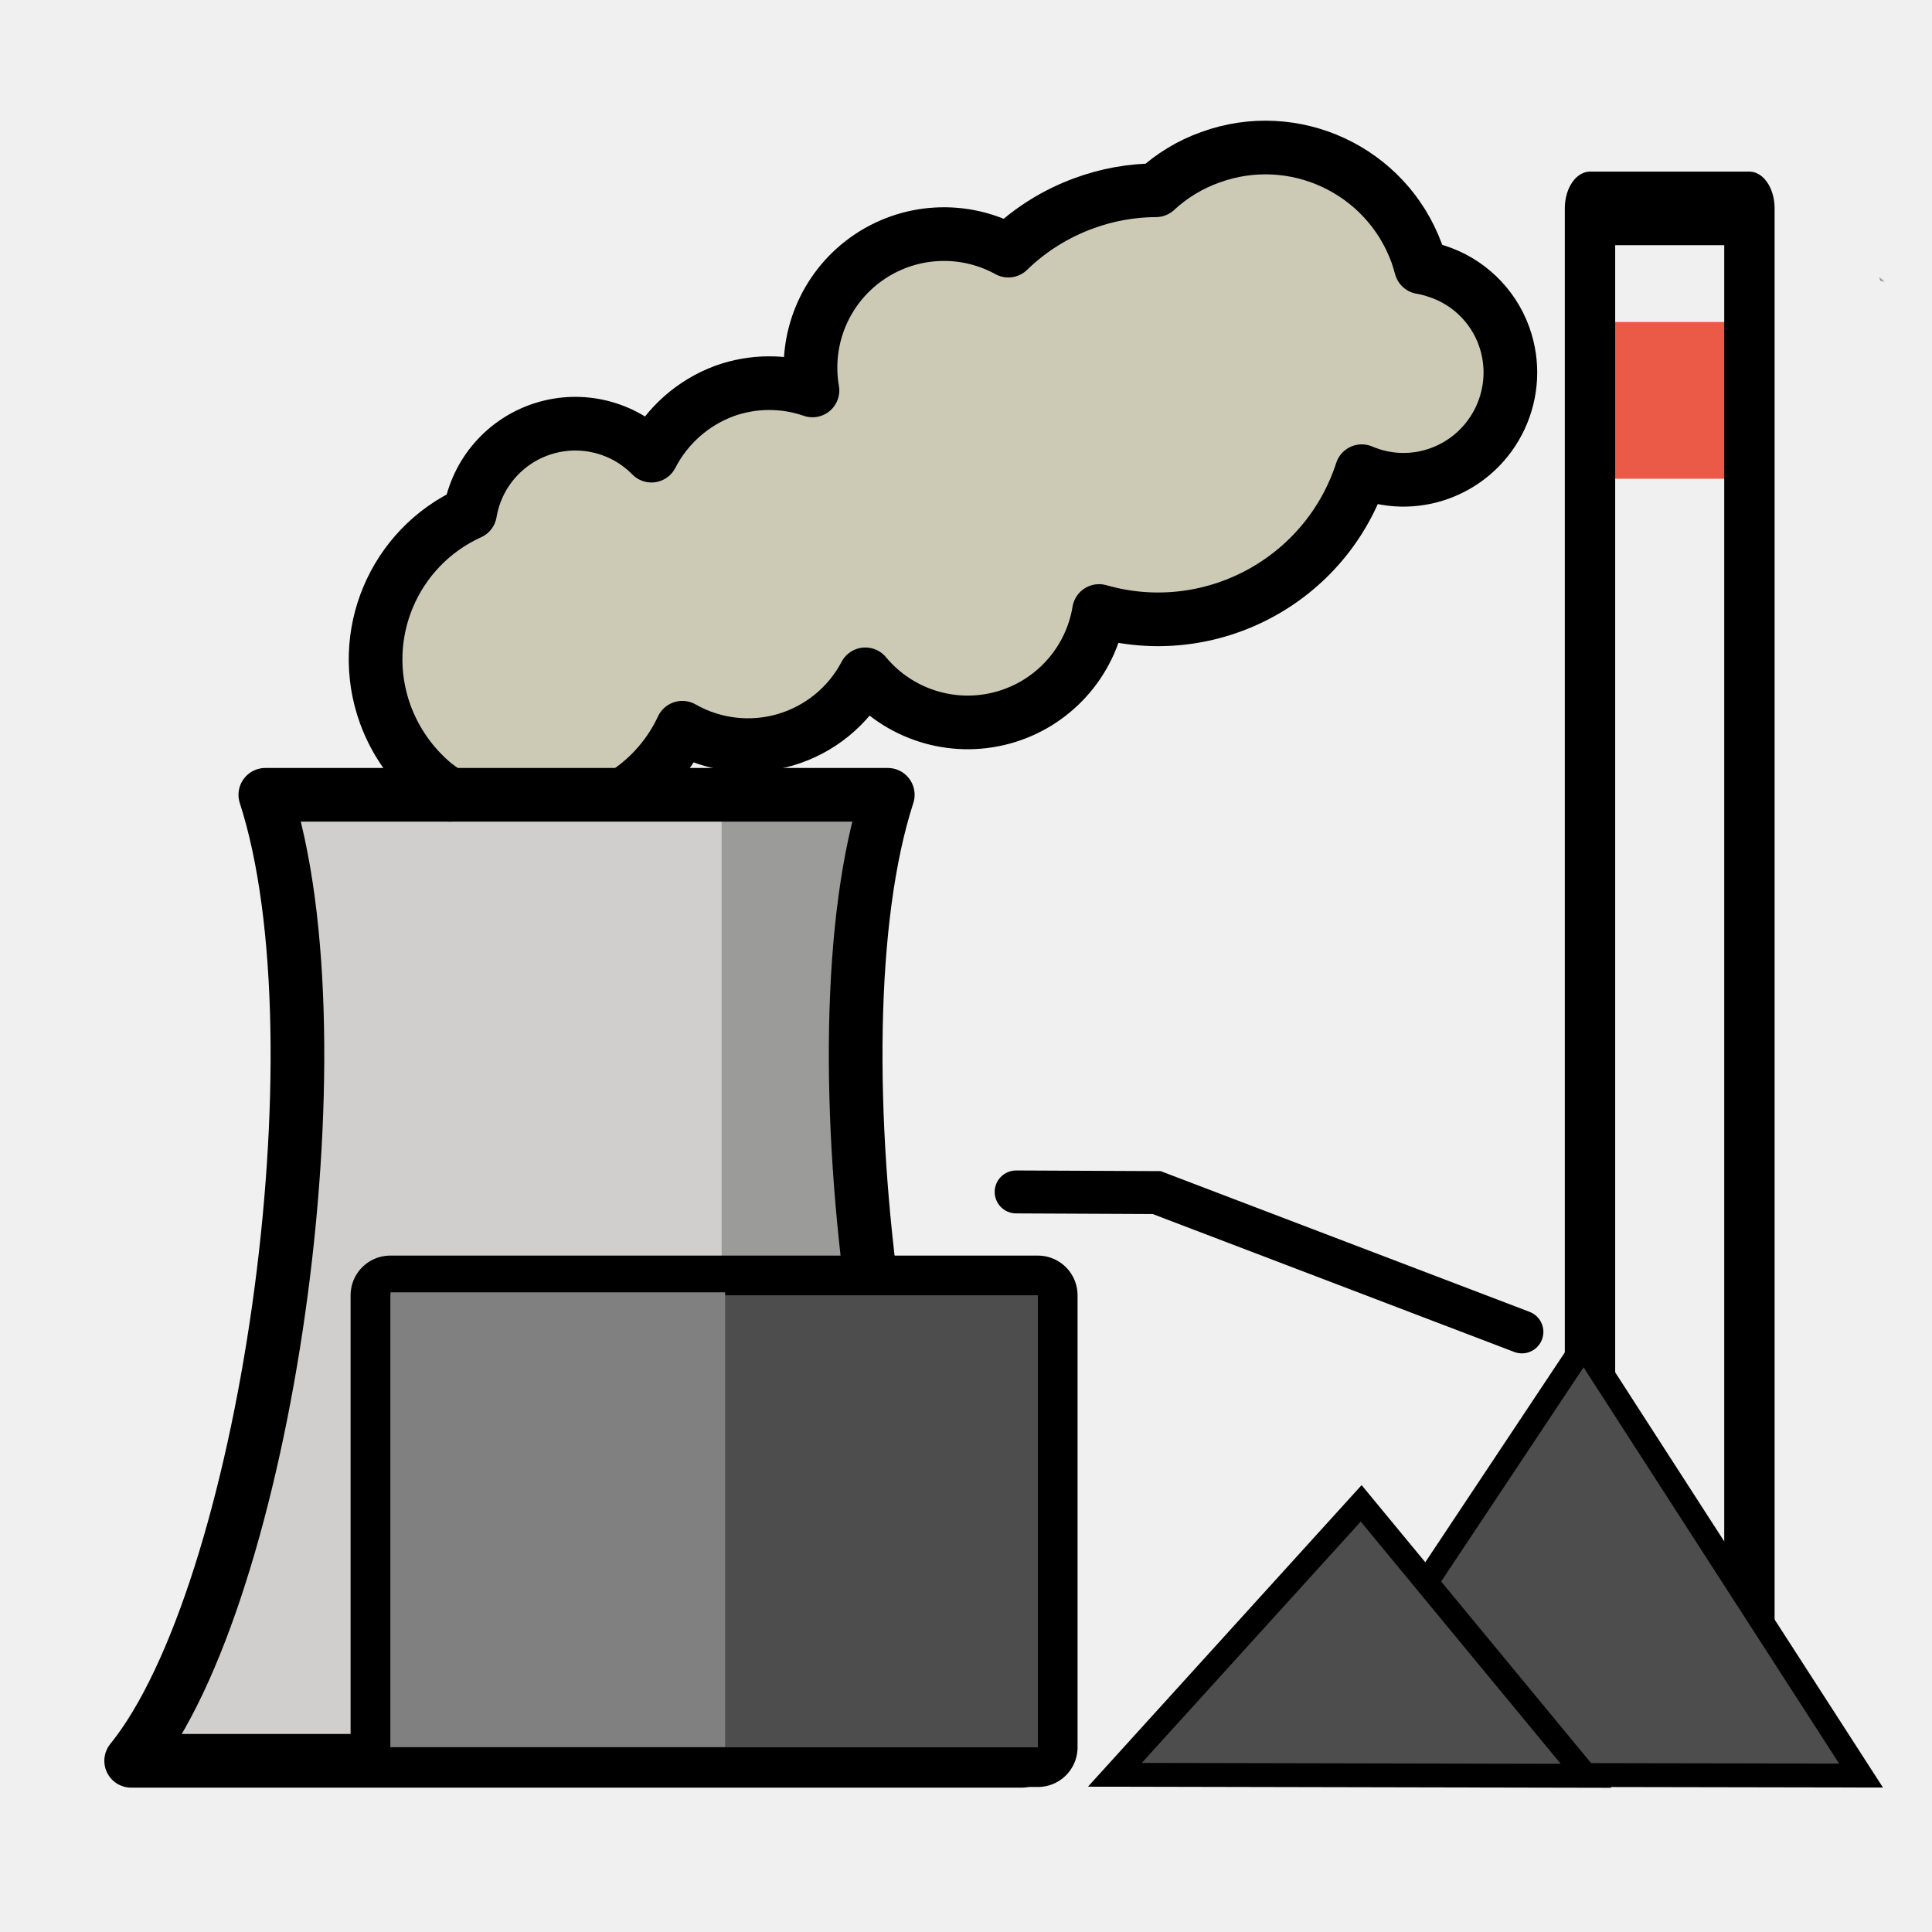
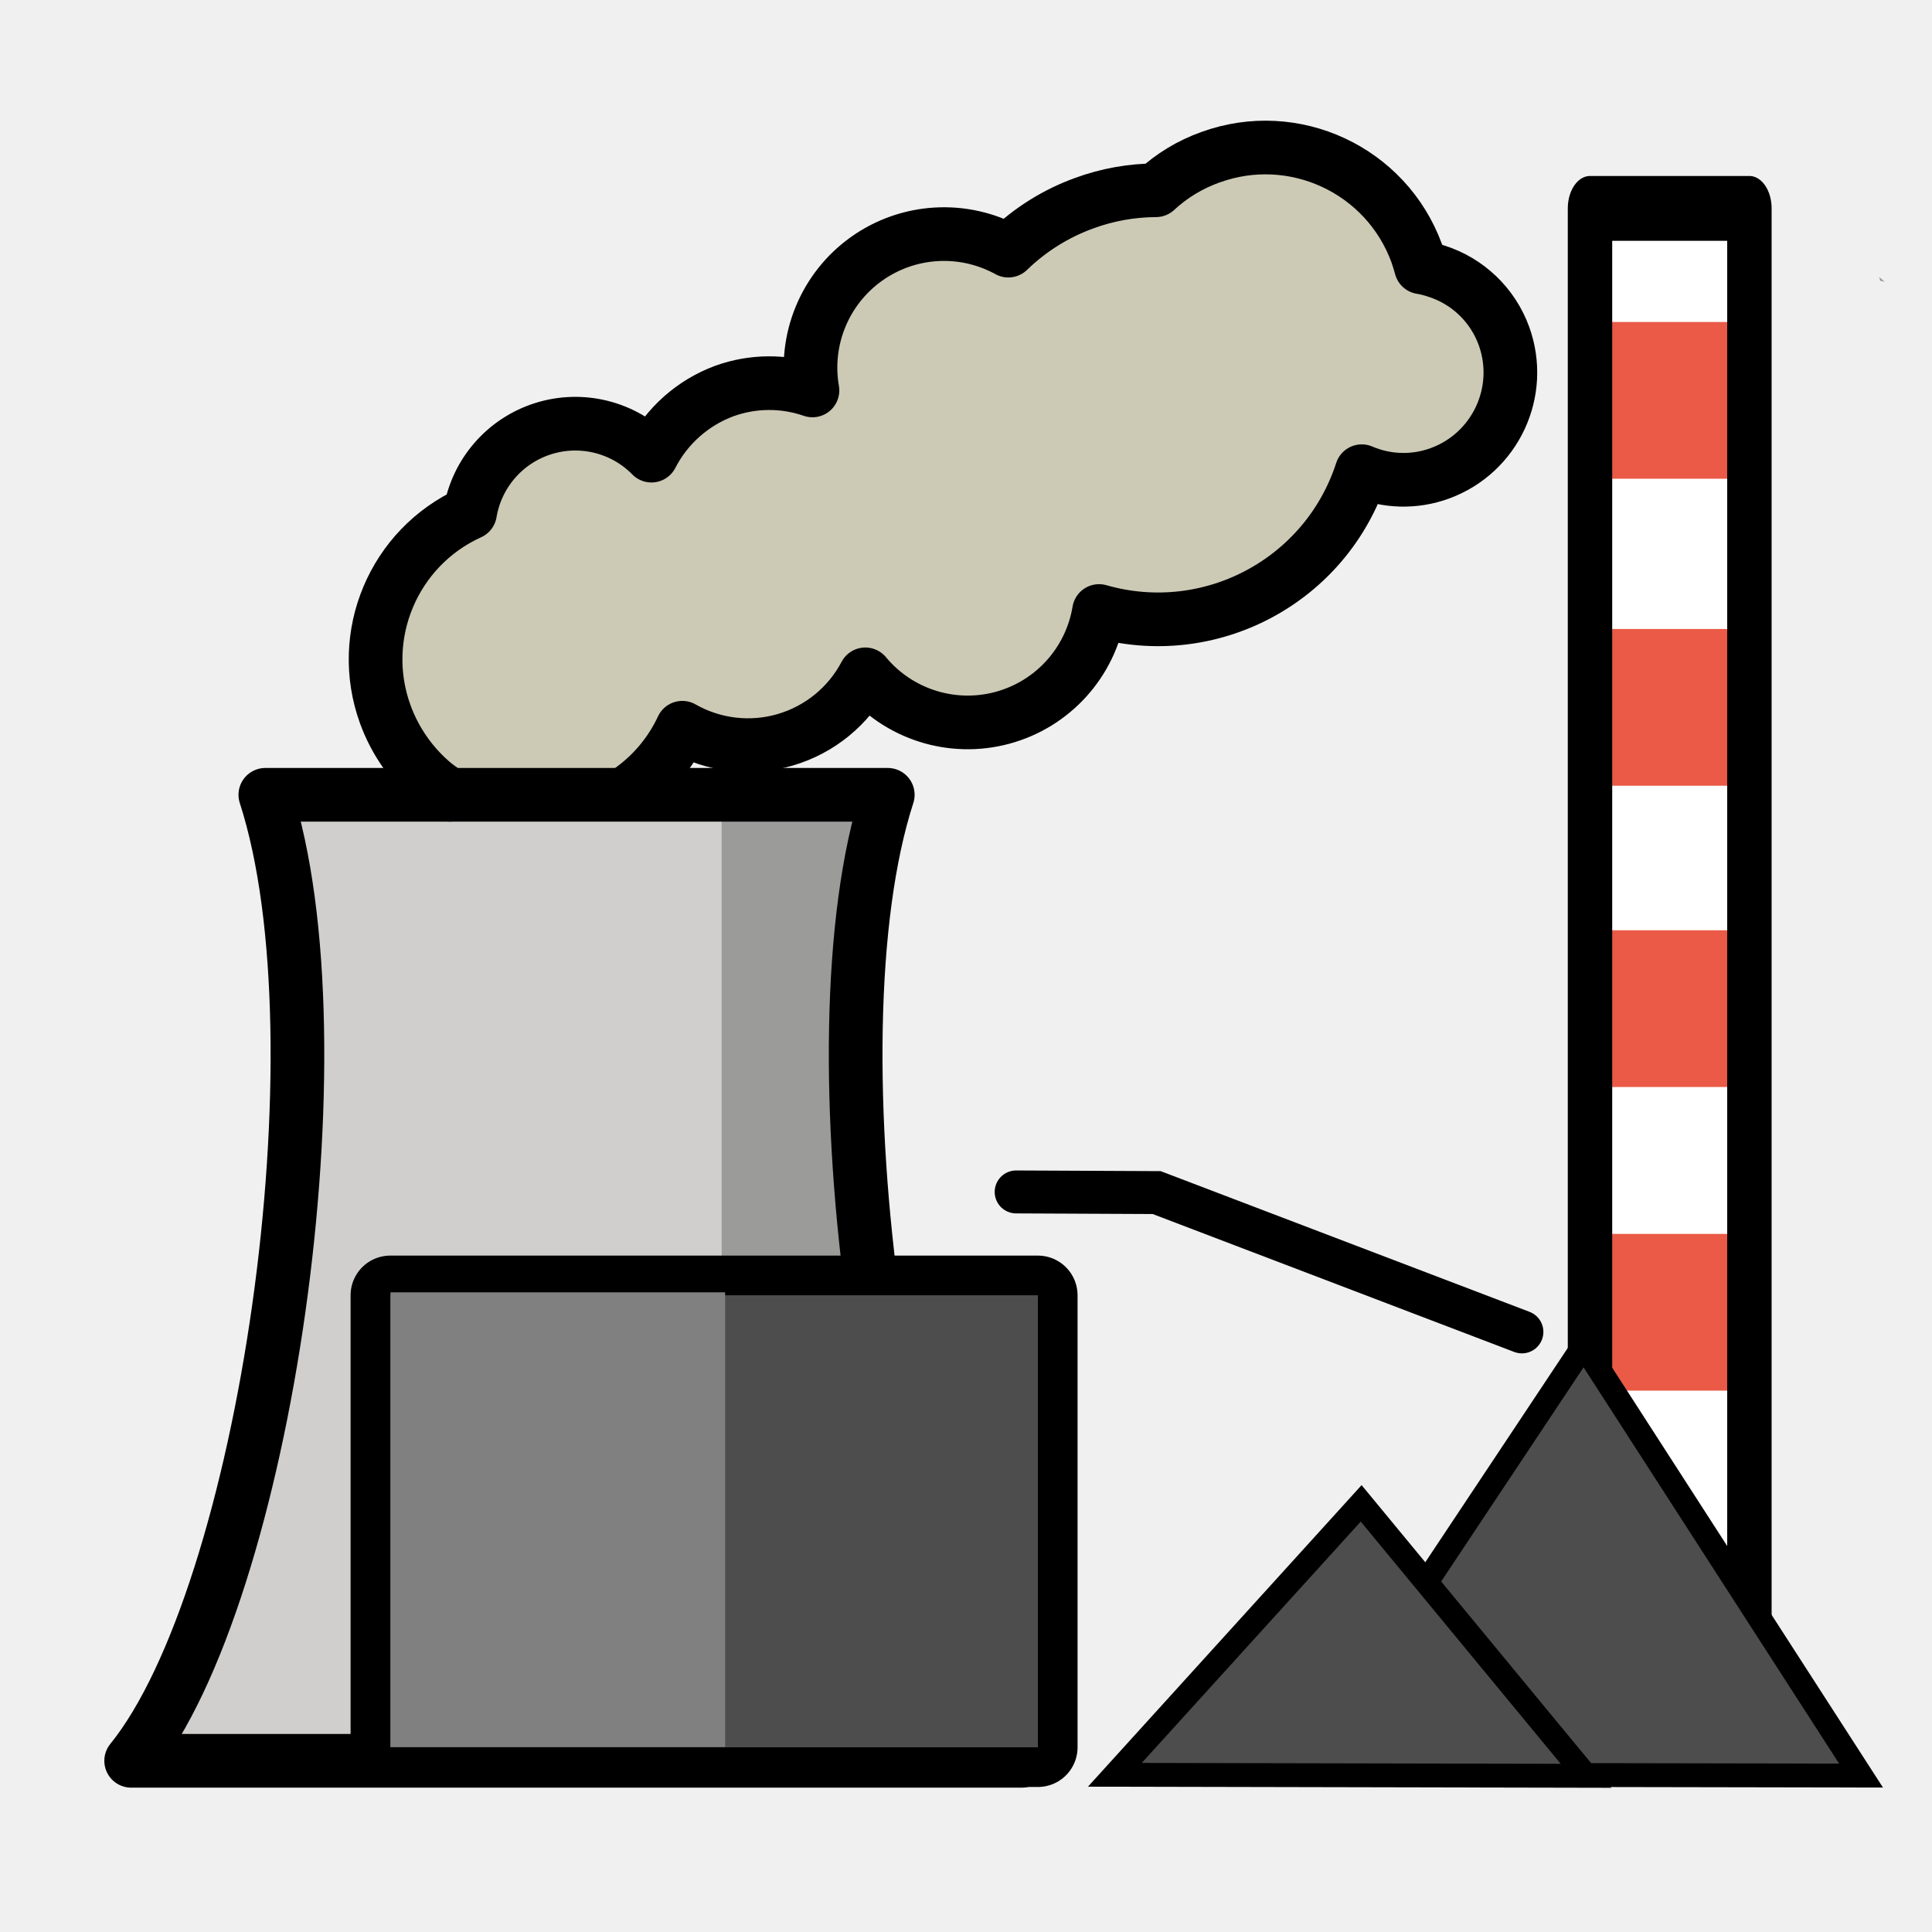
<svg xmlns="http://www.w3.org/2000/svg" id="emoji" viewBox="0 0 72 72" version="1.1">
  <defs id="defs31" />
  <g id="g894" transform="translate(-6.111993,-0.3795657)">
    <path fill="#d0cfce" d="M 33,66 V 30 H 16 c 3,9.257 0,29.829 -5,36 z" id="path12" />
    <path fill="#9b9b9a" d="M 38.813,49.929 C 37.702,42.633 37.642,34.798 39.197,30 H 33 V 66 H 44.197 C 41.248,67.779 38.833,49.908 38.813,49.929 Z" id="path10" />
  </g>
  <path fill="#ffffff" d="m 16.758,29.747 c -0.01,0 -0.02,-0.02 -0.02,-0.02 a 4.397,4.397 0 0 1 -0.52,-0.36 c -0.01,-0.01 -0.02,-0.01 -0.03,-0.02 a 6.098,6.098 0 0 1 -1.83,-2.6 5.998,5.998 0 0 1 3.16,-7.51 3.977,3.977 0 0 1 6.76,-2.13 5.015,5.015 0 0 1 2.72,-2.41 4.924,4.924 0 0 1 3.28,-0.02 4.975,4.975 0 0 1 7.3,-5.21 7.943,7.943 0 0 1 2.83,-1.77 7.846,7.846 0 0 1 2.67,-0.48 5.88,5.88 0 0 1 2.03,-1.23 6.003,6.003 0 0 1 7.69,3.58 c 0.06,0.17 0.11,0.34 0.16,0.52 a 3.529,3.529 0 0 1 0.56,0.14 3.948,3.948 0 0 1 2.53,2.42 4.002,4.002 0 0 1 -2.39,5.12 3.942,3.942 0 0 1 -2.91,-0.08 7.982,7.982 0 0 1 -9.79,5.21 4.96,4.96 0 0 1 -8.71,2.36 4.942,4.942 0 0 1 -6.82,1.99 5.914,5.914 0 0 1 -2.06,2.41" id="path2" />
  <path fill="#ffffff" d="m 16.758,29.747 c -0.01,0 -0.02,-0.02 -0.02,-0.02 a 4.397,4.397 0 0 1 -0.52,-0.36 c -0.01,-0.01 -0.02,-0.01 -0.03,-0.02 a 6.098,6.098 0 0 1 -1.83,-2.6 5.998,5.998 0 0 1 3.16,-7.51 3.977,3.977 0 0 1 6.76,-2.13 5.015,5.015 0 0 1 2.72,-2.41 4.924,4.924 0 0 1 3.28,-0.02 4.975,4.975 0 0 1 7.3,-5.21 7.943,7.943 0 0 1 2.83,-1.77 7.846,7.846 0 0 1 2.67,-0.48 5.88,5.88 0 0 1 2.03,-1.23 6.003,6.003 0 0 1 7.69,3.58 c 0.06,0.17 0.11,0.34 0.16,0.52 a 3.529,3.529 0 0 1 0.56,0.14 3.948,3.948 0 0 1 2.53,2.42 4.002,4.002 0 0 1 -2.39,5.12 3.942,3.942 0 0 1 -2.91,-0.08 7.982,7.982 0 0 1 -9.79,5.21 4.96,4.96 0 0 1 -8.71,2.36 4.942,4.942 0 0 1 -6.82,1.99 5.914,5.914 0 0 1 -2.06,2.41" id="path4" />
  <path fill="#9b9b9a" d="m 70.24,10.506 a 0.847,0.847 0 0 0 -0.17,-0.04 c -0.01,-0.05 -0.03,-0.1 -0.04,-0.14 a 1.68,1.68 0 0 1 0.21,0.18 z" id="path6" />
+   <rect style="fill:#ffffff;fill-opacity:1;stroke:none;stroke-width:1.964;stroke-linecap:round;stroke-linejoin:round;stroke-miterlimit:4;stroke-dasharray:none;paint-order:markers stroke fill" id="rect860" width="5.941" height="56.126" x="59.255" y="7.766" />
  <g id="g962" transform="matrix(1,0,0,1.460252,-49.96144,-0.2240097)">
    <rect x="108.608" y="8.371" width="7.221" height="4" fill="#ea5a47" id="rect2070" style="stroke-width:1.097" />
-     <rect style="fill:none;fill-opacity:1;stroke:#000000;stroke-width:1.877;stroke-linejoin:round;stroke-miterlimit:4;stroke-dasharray:none;stroke-opacity:1;paint-order:markers stroke fill" id="rect2068" width="5.941" height="37.883" x="109.216" y="5.472" ry="0" />
+     <rect x="108.661" y="16.206" width="7.221" height="4" fill="#ea5a47" id="rect2070-3" style="stroke-width:1.097" />
+     <rect x="108.661" y="23.895" width="7.221" height="4" fill="#ea5a47" id="rect2070-6" style="stroke-width:1.097" />
+     <rect x="108.492" y="31.644" width="7.221" height="4" fill="#ea5a47" id="rect2070-7" style="stroke-width:1.097" />
+     <rect style="fill:none;fill-opacity:1;stroke:#000000;stroke-width:1.655;stroke-linejoin:round;stroke-miterlimit:4;stroke-dasharray:none;stroke-opacity:1;paint-order:markers stroke fill" id="rect2068" width="5.941" height="37.883" x="109.216" y="5.472" ry="0" />
  </g>
  <g id="g938" transform="matrix(0.8895674,0,0,0.8895674,-13.86363,7.428354)">
    <path style="fill:#4d4d4d;fill-opacity:1;stroke:#000000;stroke-width:1px;stroke-linecap:butt;stroke-linejoin:miter;stroke-opacity:1" d="M 69.981,65.992 81.932,48.019 93.551,66.035 Z" id="path887" />
    <path style="fill:#4d4d4d;fill-opacity:1;stroke:#000000;stroke-width:1px;stroke-linecap:butt;stroke-linejoin:miter;stroke-opacity:1" d="M 62.29,66.002 72.609,54.63 82.031,66.044 Z" id="path887-3" />
  </g>
  <g id="g928" transform="translate(-6.111993,-0.3795657)">
    <path fill="none" stroke="#000000" stroke-linecap="round" stroke-linejoin="round" stroke-width="2" d="m 22.87,30 c -0.01,0 -0.02,-0.02 -0.02,-0.02 A 4.397,4.397 0 0 1 22.33,29.62 C 22.32,29.61 22.31,29.61 22.3,29.6 a 6.098,6.098 0 0 1 -1.83,-2.6 5.998,5.998 0 0 1 3.16,-7.51 3.977,3.977 0 0 1 6.76,-2.13 5.015,5.015 0 0 1 2.72,-2.41 4.924,4.924 0 0 1 3.28,-0.02 4.975,4.975 0 0 1 7.3,-5.21 7.943,7.943 0 0 1 2.83,-1.77 7.846,7.846 0 0 1 2.67,-0.48 5.88,5.88 0 0 1 2.03,-1.23 6.003,6.003 0 0 1 7.69,3.58 c 0.06,0.17 0.11,0.34 0.16,0.52 a 3.529,3.529 0 0 1 0.56,0.14 3.948,3.948 0 0 1 2.53,2.42 4.002,4.002 0 0 1 -2.39,5.12 3.942,3.942 0 0 1 -2.91,-0.08 7.982,7.982 0 0 1 -9.79,5.21 4.96,4.96 0 0 1 -8.71,2.36 4.942,4.942 0 0 1 -6.82,1.99 5.914,5.914 0 0 1 -2.06,2.41" id="path19" style="fill:#ccc9b5;fill-opacity:1" />
  </g>
  <path fill="none" stroke="#000000" stroke-linecap="round" stroke-linejoin="round" stroke-width="2" d="m 38.085,65.62 c -5,-6.171 -8,-26.743 -5,-36 h -23.197 c 3,9.257 0,29.829 -5,36 z" id="path21" />
  <rect style="fill:#4d4d4d;fill-opacity:1;stroke:#000000;stroke-width:2.957;stroke-linejoin:round;stroke-opacity:1;paint-order:markers stroke fill" id="rect931" width="24.135" height="16.846" x="14.544" y="48.271" ry="7.978" rx="0" />
  <rect style="fill:#808080;stroke:none;stroke-width:2.708;stroke-linejoin:round;paint-order:markers stroke fill" id="rect854" width="12.472" height="16.944" x="14.552" y="48.161" ry="0" rx="0" />
  <path style="fill:none;stroke:#000000;stroke-width:1.6;stroke-linecap:round;stroke-linejoin:miter;stroke-miterlimit:4;stroke-dasharray:none;stroke-opacity:1" d="m 37.869,44.42 5.237,0.024 13.611,5.192" id="path856" />
</svg>
